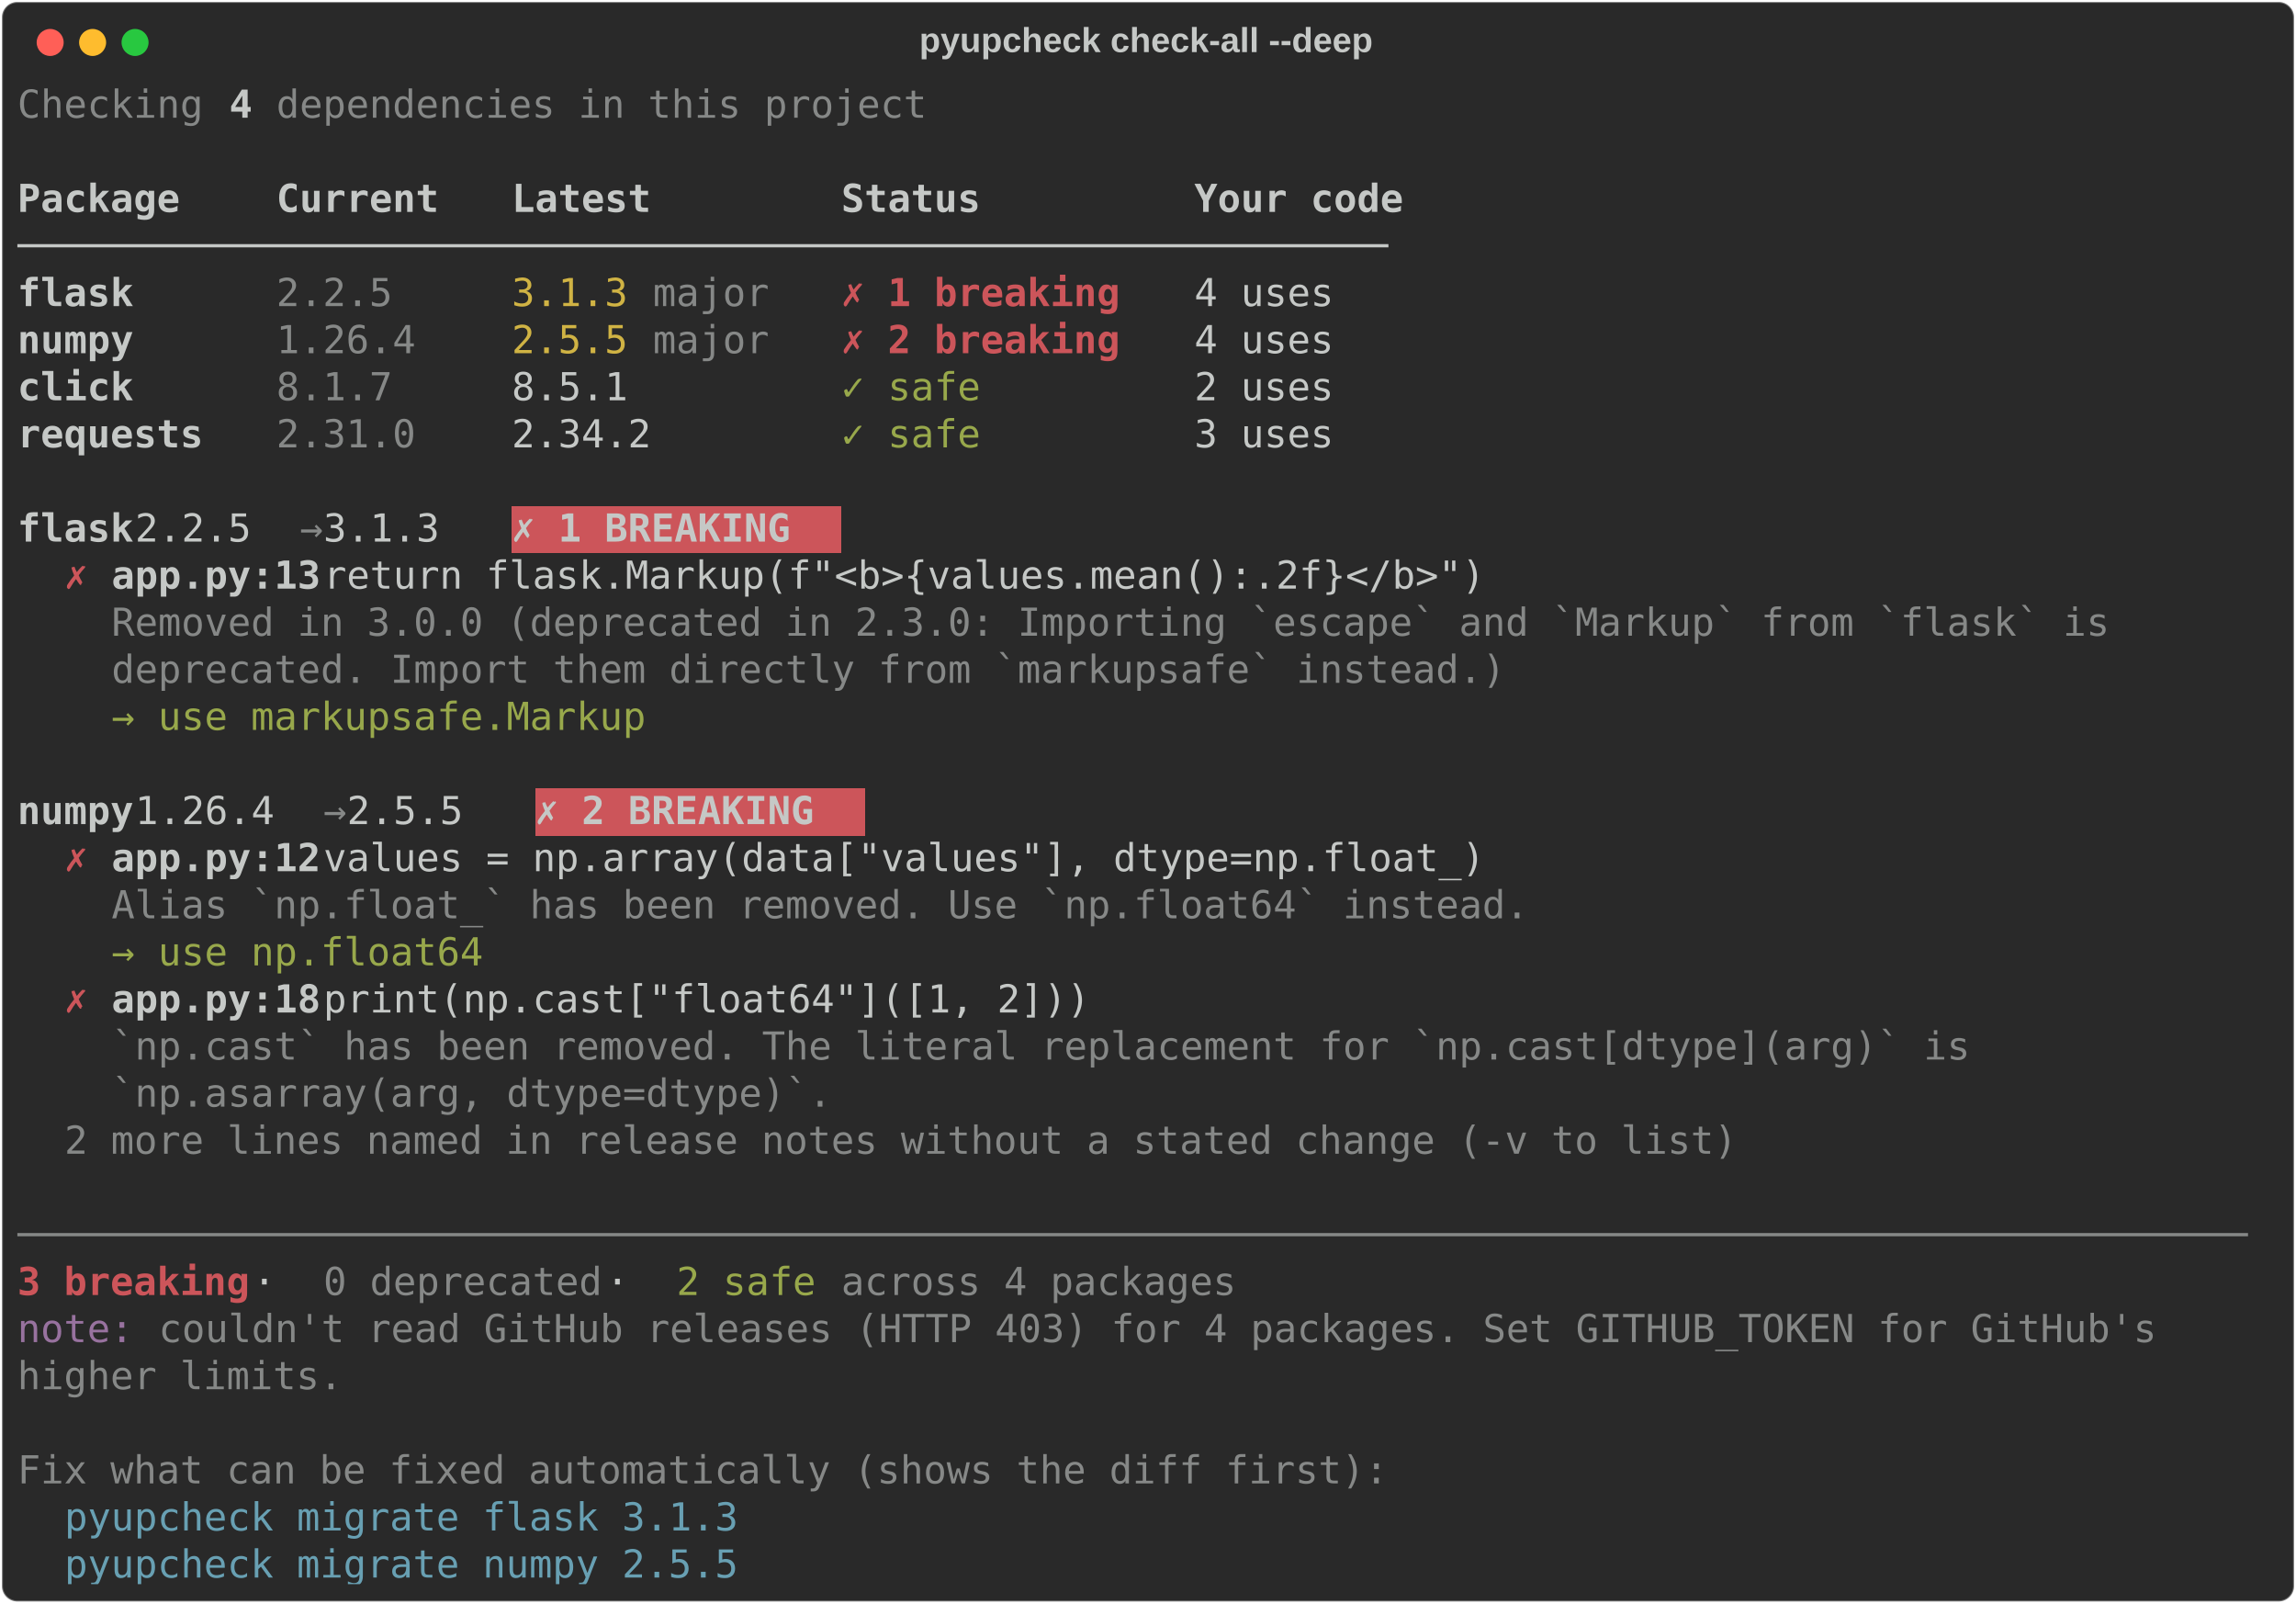
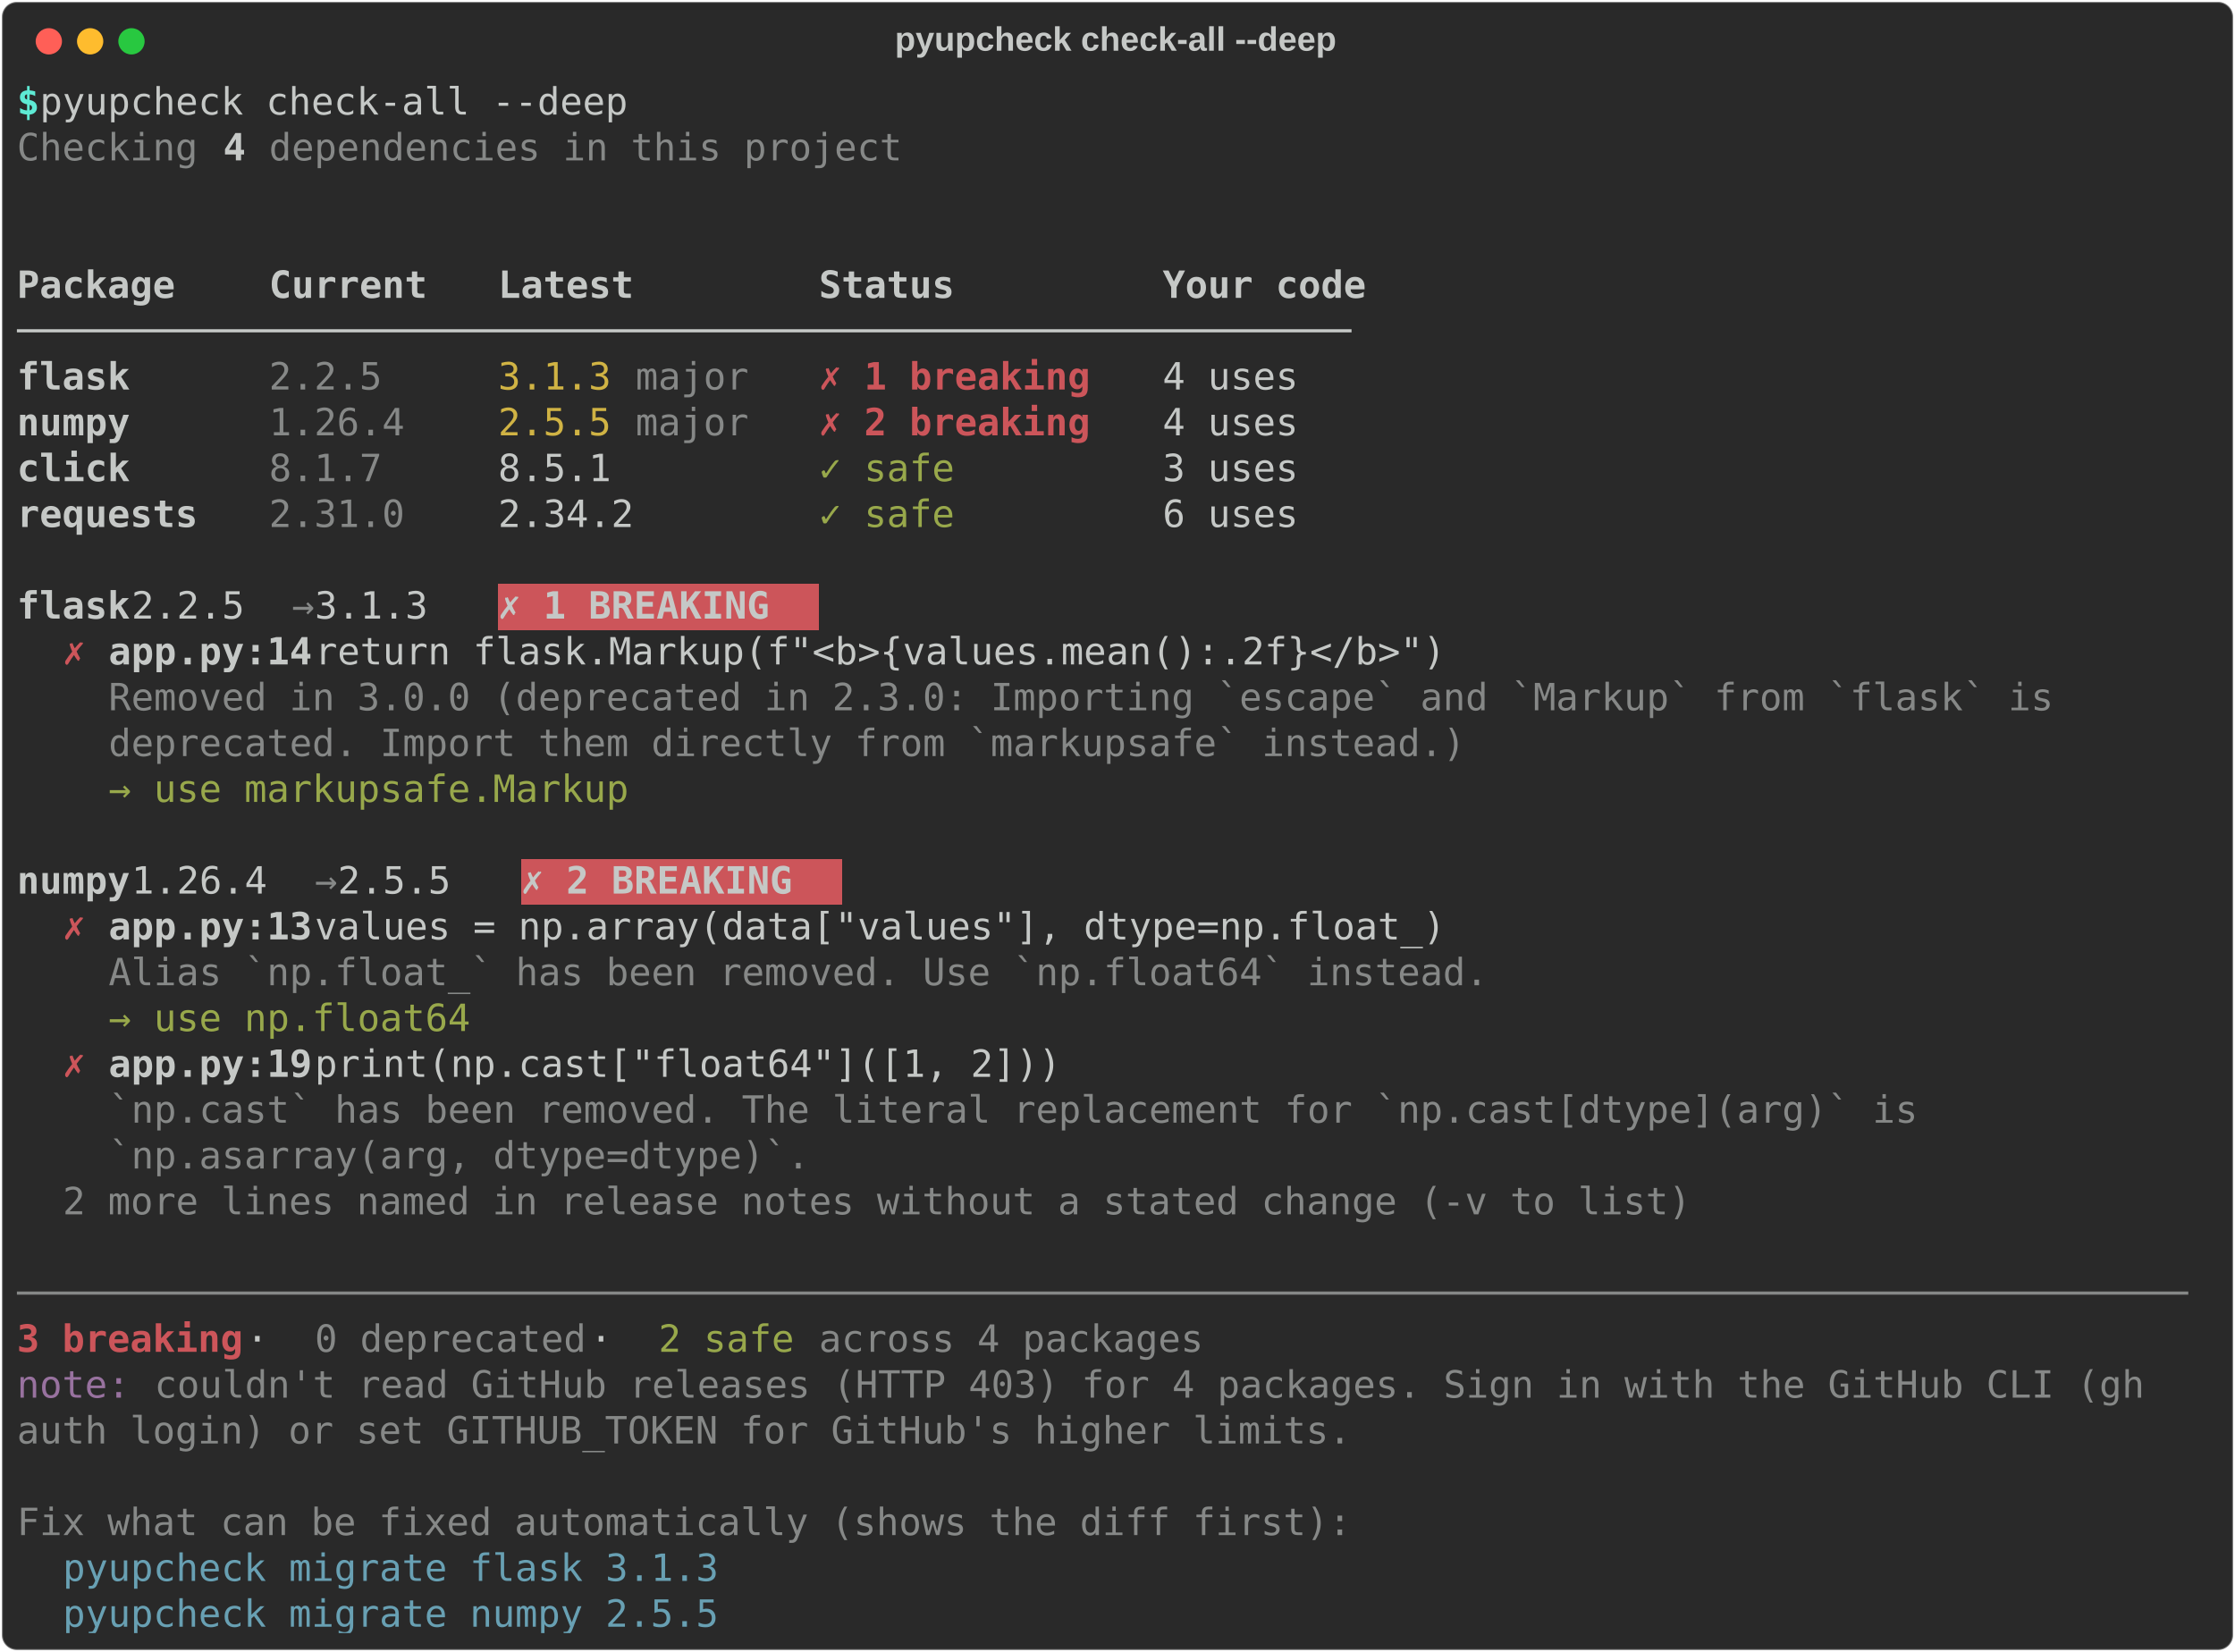
- <svg xmlns="http://www.w3.org/2000/svg" class="rich-terminal" viewBox="0 0 1190 830.8">
+ <svg xmlns="http://www.w3.org/2000/svg" class="rich-terminal" viewBox="0 0 1190 879.6">
  <style>

    @font-face {
        font-family: "Fira Code";
        src: local("FiraCode-Regular"),
                url("https://cdnjs.cloudflare.com/ajax/libs/firacode/6.2.0/woff2/FiraCode-Regular.woff2") format("woff2"),
                url("https://cdnjs.cloudflare.com/ajax/libs/firacode/6.2.0/woff/FiraCode-Regular.woff") format("woff");
        font-style: normal;
        font-weight: 400;
    }
    @font-face {
        font-family: "Fira Code";
        src: local("FiraCode-Bold"),
                url("https://cdnjs.cloudflare.com/ajax/libs/firacode/6.2.0/woff2/FiraCode-Bold.woff2") format("woff2"),
                url("https://cdnjs.cloudflare.com/ajax/libs/firacode/6.2.0/woff/FiraCode-Bold.woff") format("woff");
        font-style: bold;
        font-weight: 700;
    }

-     .terminal-2329905098-matrix {
+     .terminal-3283017345-matrix {
        font-family: Fira Code, monospace;
        font-size: 20px;
        line-height: 24.4px;
        font-variant-east-asian: full-width;
    }

-     .terminal-2329905098-title {
+     .terminal-3283017345-title {
        font-size: 18px;
        font-weight: bold;
        font-family: arial;
    }

-     .terminal-2329905098-r1 { fill: #868887 }
- .terminal-2329905098-r2 { fill: #c5c8c6 }
- .terminal-2329905098-r3 { fill: #c5c8c6;font-weight: bold }
- .terminal-2329905098-r4 { fill: #d0b344 }
- .terminal-2329905098-r5 { fill: #cc555a;font-weight: bold }
- .terminal-2329905098-r6 { fill: #98a84b }
- .terminal-2329905098-r7 { fill: #cc555a }
- .terminal-2329905098-r8 { fill: #98729f }
- .terminal-2329905098-r9 { fill: #68a0b3 }
+     .terminal-3283017345-r1 { fill: #5eead4;font-weight: bold }
+ .terminal-3283017345-r2 { fill: #c5c8c6 }
+ .terminal-3283017345-r3 { fill: #868887 }
+ .terminal-3283017345-r4 { fill: #c5c8c6;font-weight: bold }
+ .terminal-3283017345-r5 { fill: #d0b344 }
+ .terminal-3283017345-r6 { fill: #cc555a;font-weight: bold }
+ .terminal-3283017345-r7 { fill: #98a84b }
+ .terminal-3283017345-r8 { fill: #cc555a }
+ .terminal-3283017345-r9 { fill: #98729f }
+ .terminal-3283017345-r10 { fill: #68a0b3 }
    </style>
  <defs>
-     <clipPath id="terminal-2329905098-clip-terminal">
-       <rect x="0" y="0" width="1170.2" height="779.8" />
-     </clipPath>
-     <clipPath id="terminal-2329905098-line-0">
+     <clipPath id="terminal-3283017345-clip-terminal">
+       <rect x="0" y="0" width="1170.2" height="828.6" />
+     </clipPath>
+     <clipPath id="terminal-3283017345-line-0">
      <rect x="0" y="1.5" width="1171.2" height="24.65" />
    </clipPath>
-     <clipPath id="terminal-2329905098-line-1">
+     <clipPath id="terminal-3283017345-line-1">
      <rect x="0" y="25.9" width="1171.2" height="24.65" />
    </clipPath>
-     <clipPath id="terminal-2329905098-line-2">
+     <clipPath id="terminal-3283017345-line-2">
      <rect x="0" y="50.3" width="1171.2" height="24.65" />
    </clipPath>
-     <clipPath id="terminal-2329905098-line-3">
+     <clipPath id="terminal-3283017345-line-3">
      <rect x="0" y="74.7" width="1171.2" height="24.65" />
    </clipPath>
-     <clipPath id="terminal-2329905098-line-4">
+     <clipPath id="terminal-3283017345-line-4">
      <rect x="0" y="99.1" width="1171.2" height="24.65" />
    </clipPath>
-     <clipPath id="terminal-2329905098-line-5">
+     <clipPath id="terminal-3283017345-line-5">
      <rect x="0" y="123.5" width="1171.2" height="24.65" />
    </clipPath>
-     <clipPath id="terminal-2329905098-line-6">
+     <clipPath id="terminal-3283017345-line-6">
      <rect x="0" y="147.9" width="1171.2" height="24.65" />
    </clipPath>
-     <clipPath id="terminal-2329905098-line-7">
+     <clipPath id="terminal-3283017345-line-7">
      <rect x="0" y="172.3" width="1171.2" height="24.65" />
    </clipPath>
-     <clipPath id="terminal-2329905098-line-8">
+     <clipPath id="terminal-3283017345-line-8">
      <rect x="0" y="196.7" width="1171.2" height="24.65" />
    </clipPath>
-     <clipPath id="terminal-2329905098-line-9">
+     <clipPath id="terminal-3283017345-line-9">
      <rect x="0" y="221.1" width="1171.2" height="24.65" />
    </clipPath>
-     <clipPath id="terminal-2329905098-line-10">
+     <clipPath id="terminal-3283017345-line-10">
      <rect x="0" y="245.5" width="1171.2" height="24.65" />
    </clipPath>
-     <clipPath id="terminal-2329905098-line-11">
+     <clipPath id="terminal-3283017345-line-11">
      <rect x="0" y="269.9" width="1171.2" height="24.65" />
    </clipPath>
-     <clipPath id="terminal-2329905098-line-12">
+     <clipPath id="terminal-3283017345-line-12">
      <rect x="0" y="294.3" width="1171.2" height="24.65" />
    </clipPath>
-     <clipPath id="terminal-2329905098-line-13">
+     <clipPath id="terminal-3283017345-line-13">
      <rect x="0" y="318.7" width="1171.2" height="24.65" />
    </clipPath>
-     <clipPath id="terminal-2329905098-line-14">
+     <clipPath id="terminal-3283017345-line-14">
      <rect x="0" y="343.1" width="1171.2" height="24.65" />
    </clipPath>
-     <clipPath id="terminal-2329905098-line-15">
+     <clipPath id="terminal-3283017345-line-15">
      <rect x="0" y="367.5" width="1171.2" height="24.65" />
    </clipPath>
-     <clipPath id="terminal-2329905098-line-16">
+     <clipPath id="terminal-3283017345-line-16">
      <rect x="0" y="391.9" width="1171.2" height="24.65" />
    </clipPath>
-     <clipPath id="terminal-2329905098-line-17">
+     <clipPath id="terminal-3283017345-line-17">
      <rect x="0" y="416.3" width="1171.2" height="24.65" />
    </clipPath>
-     <clipPath id="terminal-2329905098-line-18">
+     <clipPath id="terminal-3283017345-line-18">
      <rect x="0" y="440.7" width="1171.2" height="24.65" />
    </clipPath>
-     <clipPath id="terminal-2329905098-line-19">
+     <clipPath id="terminal-3283017345-line-19">
      <rect x="0" y="465.1" width="1171.2" height="24.65" />
    </clipPath>
-     <clipPath id="terminal-2329905098-line-20">
+     <clipPath id="terminal-3283017345-line-20">
      <rect x="0" y="489.5" width="1171.2" height="24.65" />
    </clipPath>
-     <clipPath id="terminal-2329905098-line-21">
+     <clipPath id="terminal-3283017345-line-21">
      <rect x="0" y="513.9" width="1171.2" height="24.65" />
    </clipPath>
-     <clipPath id="terminal-2329905098-line-22">
+     <clipPath id="terminal-3283017345-line-22">
      <rect x="0" y="538.3" width="1171.2" height="24.65" />
    </clipPath>
-     <clipPath id="terminal-2329905098-line-23">
+     <clipPath id="terminal-3283017345-line-23">
      <rect x="0" y="562.7" width="1171.2" height="24.65" />
    </clipPath>
-     <clipPath id="terminal-2329905098-line-24">
+     <clipPath id="terminal-3283017345-line-24">
      <rect x="0" y="587.1" width="1171.2" height="24.65" />
    </clipPath>
-     <clipPath id="terminal-2329905098-line-25">
+     <clipPath id="terminal-3283017345-line-25">
      <rect x="0" y="611.5" width="1171.2" height="24.65" />
    </clipPath>
-     <clipPath id="terminal-2329905098-line-26">
+     <clipPath id="terminal-3283017345-line-26">
      <rect x="0" y="635.9" width="1171.2" height="24.65" />
    </clipPath>
-     <clipPath id="terminal-2329905098-line-27">
+     <clipPath id="terminal-3283017345-line-27">
      <rect x="0" y="660.3" width="1171.2" height="24.65" />
    </clipPath>
-     <clipPath id="terminal-2329905098-line-28">
+     <clipPath id="terminal-3283017345-line-28">
      <rect x="0" y="684.7" width="1171.2" height="24.65" />
    </clipPath>
-     <clipPath id="terminal-2329905098-line-29">
+     <clipPath id="terminal-3283017345-line-29">
      <rect x="0" y="709.1" width="1171.2" height="24.65" />
    </clipPath>
-     <clipPath id="terminal-2329905098-line-30">
+     <clipPath id="terminal-3283017345-line-30">
      <rect x="0" y="733.5" width="1171.2" height="24.65" />
    </clipPath>
+     <clipPath id="terminal-3283017345-line-31">
+       <rect x="0" y="757.9" width="1171.2" height="24.65" />
+     </clipPath>
+     <clipPath id="terminal-3283017345-line-32">
+       <rect x="0" y="782.3" width="1171.2" height="24.65" />
+     </clipPath>
  </defs>
-   <rect fill="#292929" stroke="rgba(255,255,255,0.35)" stroke-width="1" x="1" y="1" width="1188" height="828.8" rx="8" />
-   <text class="terminal-2329905098-title" fill="#c5c8c6" text-anchor="middle" x="594" y="27">pyupcheck check-all --deep</text>
+   <rect fill="#292929" stroke="rgba(255,255,255,0.35)" stroke-width="1" x="1" y="1" width="1188" height="877.6" rx="8" />
+   <text class="terminal-3283017345-title" fill="#c5c8c6" text-anchor="middle" x="594" y="27">pyupcheck check-all --deep</text>
  <g transform="translate(26,22)">
    <circle cx="0" cy="0" r="7" fill="#ff5f57" />
    <circle cx="22" cy="0" r="7" fill="#febc2e" />
    <circle cx="44" cy="0" r="7" fill="#28c840" />
  </g>
-   <g transform="translate(9, 41)" clip-path="url(#terminal-2329905098-clip-terminal)">
-     <rect fill="#cc555a" x="256.2" y="221.1" width="170.8" height="24.65" shape-rendering="crispEdges" />
-     <rect fill="#cc555a" x="268.4" y="367.5" width="170.8" height="24.65" shape-rendering="crispEdges" />
-     <g class="terminal-2329905098-matrix">
-       <text class="terminal-2329905098-r1" x="0" y="20" textLength="97.6" clip-path="url(#terminal-2329905098-line-0)">Checking</text>
-       <text class="terminal-2329905098-r3" x="109.8" y="20" textLength="12.2" clip-path="url(#terminal-2329905098-line-0)">4</text>
-       <text class="terminal-2329905098-r1" x="134.2" y="20" textLength="341.6" clip-path="url(#terminal-2329905098-line-0)">dependencies in this project</text>
-       <text class="terminal-2329905098-r2" x="1171.2" y="20" textLength="12.2" clip-path="url(#terminal-2329905098-line-0)">
- </text>
-       <text class="terminal-2329905098-r2" x="1171.2" y="44.4" textLength="12.2" clip-path="url(#terminal-2329905098-line-1)">
- </text>
-       <text class="terminal-2329905098-r3" x="0" y="68.8" textLength="97.6" clip-path="url(#terminal-2329905098-line-2)">Package </text>
-       <text class="terminal-2329905098-r3" x="134.2" y="68.8" textLength="85.4" clip-path="url(#terminal-2329905098-line-2)">Current</text>
-       <text class="terminal-2329905098-r3" x="256.2" y="68.8" textLength="134.2" clip-path="url(#terminal-2329905098-line-2)">Latest     </text>
-       <text class="terminal-2329905098-r3" x="427" y="68.8" textLength="146.4" clip-path="url(#terminal-2329905098-line-2)">Status      </text>
-       <text class="terminal-2329905098-r3" x="610" y="68.8" textLength="109.8" clip-path="url(#terminal-2329905098-line-2)">Your code</text>
-       <text class="terminal-2329905098-r2" x="1171.2" y="68.8" textLength="12.2" clip-path="url(#terminal-2329905098-line-2)">
- </text>
-       <text class="terminal-2329905098-r2" x="0" y="93.2" textLength="719.8" clip-path="url(#terminal-2329905098-line-3)">───────────────────────────────────────────────────────────</text>
-       <text class="terminal-2329905098-r2" x="1171.2" y="93.2" textLength="12.2" clip-path="url(#terminal-2329905098-line-3)">
- </text>
-       <text class="terminal-2329905098-r3" x="0" y="117.6" textLength="61" clip-path="url(#terminal-2329905098-line-4)">flask</text>
-       <text class="terminal-2329905098-r1" x="134.2" y="117.6" textLength="85.4" clip-path="url(#terminal-2329905098-line-4)">2.2.5  </text>
-       <text class="terminal-2329905098-r4" x="256.2" y="117.6" textLength="61" clip-path="url(#terminal-2329905098-line-4)">3.1.3</text>
-       <text class="terminal-2329905098-r1" x="329.4" y="117.6" textLength="61" clip-path="url(#terminal-2329905098-line-4)">major</text>
-       <text class="terminal-2329905098-r5" x="427" y="117.6" textLength="146.4" clip-path="url(#terminal-2329905098-line-4)">✗ 1 breaking</text>
-       <text class="terminal-2329905098-r2" x="610" y="117.6" textLength="109.8" clip-path="url(#terminal-2329905098-line-4)">4 uses   </text>
-       <text class="terminal-2329905098-r2" x="1171.2" y="117.6" textLength="12.2" clip-path="url(#terminal-2329905098-line-4)">
- </text>
-       <text class="terminal-2329905098-r3" x="0" y="142" textLength="61" clip-path="url(#terminal-2329905098-line-5)">numpy</text>
-       <text class="terminal-2329905098-r1" x="134.2" y="142" textLength="85.4" clip-path="url(#terminal-2329905098-line-5)">1.26.4 </text>
-       <text class="terminal-2329905098-r4" x="256.2" y="142" textLength="61" clip-path="url(#terminal-2329905098-line-5)">2.5.5</text>
-       <text class="terminal-2329905098-r1" x="329.4" y="142" textLength="61" clip-path="url(#terminal-2329905098-line-5)">major</text>
-       <text class="terminal-2329905098-r5" x="427" y="142" textLength="146.4" clip-path="url(#terminal-2329905098-line-5)">✗ 2 breaking</text>
-       <text class="terminal-2329905098-r2" x="610" y="142" textLength="109.8" clip-path="url(#terminal-2329905098-line-5)">4 uses   </text>
-       <text class="terminal-2329905098-r2" x="1171.2" y="142" textLength="12.2" clip-path="url(#terminal-2329905098-line-5)">
- </text>
-       <text class="terminal-2329905098-r3" x="0" y="166.4" textLength="61" clip-path="url(#terminal-2329905098-line-6)">click</text>
-       <text class="terminal-2329905098-r1" x="134.2" y="166.4" textLength="85.4" clip-path="url(#terminal-2329905098-line-6)">8.1.7  </text>
-       <text class="terminal-2329905098-r2" x="256.2" y="166.4" textLength="134.2" clip-path="url(#terminal-2329905098-line-6)">8.5.1      </text>
-       <text class="terminal-2329905098-r6" x="427" y="166.4" textLength="73.2" clip-path="url(#terminal-2329905098-line-6)">✓ safe</text>
-       <text class="terminal-2329905098-r2" x="610" y="166.4" textLength="109.8" clip-path="url(#terminal-2329905098-line-6)">2 uses   </text>
-       <text class="terminal-2329905098-r2" x="1171.2" y="166.4" textLength="12.2" clip-path="url(#terminal-2329905098-line-6)">
- </text>
-       <text class="terminal-2329905098-r3" x="0" y="190.8" textLength="97.6" clip-path="url(#terminal-2329905098-line-7)">requests</text>
-       <text class="terminal-2329905098-r1" x="134.2" y="190.8" textLength="85.4" clip-path="url(#terminal-2329905098-line-7)">2.31.0 </text>
-       <text class="terminal-2329905098-r2" x="256.2" y="190.8" textLength="134.2" clip-path="url(#terminal-2329905098-line-7)">2.34.2     </text>
-       <text class="terminal-2329905098-r6" x="427" y="190.8" textLength="73.2" clip-path="url(#terminal-2329905098-line-7)">✓ safe</text>
-       <text class="terminal-2329905098-r2" x="610" y="190.8" textLength="109.8" clip-path="url(#terminal-2329905098-line-7)">3 uses   </text>
-       <text class="terminal-2329905098-r2" x="1171.2" y="190.8" textLength="12.2" clip-path="url(#terminal-2329905098-line-7)">
- </text>
-       <text class="terminal-2329905098-r2" x="1171.2" y="215.2" textLength="12.2" clip-path="url(#terminal-2329905098-line-8)">
- </text>
-       <text class="terminal-2329905098-r3" x="0" y="239.6" textLength="61" clip-path="url(#terminal-2329905098-line-9)">flask</text>
-       <text class="terminal-2329905098-r2" x="61" y="239.6" textLength="85.4" clip-path="url(#terminal-2329905098-line-9)"> 2.2.5 </text>
-       <text class="terminal-2329905098-r1" x="146.4" y="239.6" textLength="12.2" clip-path="url(#terminal-2329905098-line-9)">→</text>
-       <text class="terminal-2329905098-r2" x="158.6" y="239.6" textLength="97.6" clip-path="url(#terminal-2329905098-line-9)"> 3.1.3  </text>
-       <text class="terminal-2329905098-r3" x="256.2" y="239.6" textLength="170.8" clip-path="url(#terminal-2329905098-line-9)"> ✗ 1 BREAKING </text>
-       <text class="terminal-2329905098-r2" x="1171.2" y="239.6" textLength="12.2" clip-path="url(#terminal-2329905098-line-9)">
- </text>
-       <text class="terminal-2329905098-r7" x="24.4" y="264" textLength="12.2" clip-path="url(#terminal-2329905098-line-10)">✗</text>
-       <text class="terminal-2329905098-r3" x="48.8" y="264" textLength="109.8" clip-path="url(#terminal-2329905098-line-10)">app.py:13</text>
-       <text class="terminal-2329905098-r2" x="158.6" y="264" textLength="634.4" clip-path="url(#terminal-2329905098-line-10)">  return flask.Markup(f"&lt;b&gt;{values.mean():.2f}&lt;/b&gt;")</text>
-       <text class="terminal-2329905098-r2" x="1171.2" y="264" textLength="12.2" clip-path="url(#terminal-2329905098-line-10)">
- </text>
-       <text class="terminal-2329905098-r1" x="48.8" y="288.4" textLength="1061.4" clip-path="url(#terminal-2329905098-line-11)">Removed in 3.0.0 (deprecated in 2.3.0: Importing `escape` and `Markup` from `flask` is </text>
-       <text class="terminal-2329905098-r2" x="1171.2" y="288.4" textLength="12.2" clip-path="url(#terminal-2329905098-line-11)">
- </text>
-       <text class="terminal-2329905098-r1" x="48.8" y="312.8" textLength="732" clip-path="url(#terminal-2329905098-line-12)">deprecated. Import them directly from `markupsafe` instead.)</text>
-       <text class="terminal-2329905098-r2" x="1171.2" y="312.8" textLength="12.2" clip-path="url(#terminal-2329905098-line-12)">
- </text>
-       <text class="terminal-2329905098-r6" x="48.8" y="337.2" textLength="280.6" clip-path="url(#terminal-2329905098-line-13)">→ use markupsafe.Markup</text>
-       <text class="terminal-2329905098-r2" x="1171.2" y="337.2" textLength="12.2" clip-path="url(#terminal-2329905098-line-13)">
- </text>
-       <text class="terminal-2329905098-r2" x="1171.2" y="361.6" textLength="12.2" clip-path="url(#terminal-2329905098-line-14)">
- </text>
-       <text class="terminal-2329905098-r3" x="0" y="386" textLength="61" clip-path="url(#terminal-2329905098-line-15)">numpy</text>
-       <text class="terminal-2329905098-r2" x="61" y="386" textLength="97.6" clip-path="url(#terminal-2329905098-line-15)"> 1.26.4 </text>
-       <text class="terminal-2329905098-r1" x="158.6" y="386" textLength="12.2" clip-path="url(#terminal-2329905098-line-15)">→</text>
-       <text class="terminal-2329905098-r2" x="170.8" y="386" textLength="97.6" clip-path="url(#terminal-2329905098-line-15)"> 2.5.5  </text>
-       <text class="terminal-2329905098-r3" x="268.4" y="386" textLength="170.8" clip-path="url(#terminal-2329905098-line-15)"> ✗ 2 BREAKING </text>
-       <text class="terminal-2329905098-r2" x="1171.2" y="386" textLength="12.2" clip-path="url(#terminal-2329905098-line-15)">
- </text>
-       <text class="terminal-2329905098-r7" x="24.4" y="410.4" textLength="12.2" clip-path="url(#terminal-2329905098-line-16)">✗</text>
-       <text class="terminal-2329905098-r3" x="48.8" y="410.4" textLength="109.8" clip-path="url(#terminal-2329905098-line-16)">app.py:12</text>
-       <text class="terminal-2329905098-r2" x="158.6" y="410.4" textLength="634.4" clip-path="url(#terminal-2329905098-line-16)">  values = np.array(data["values"], dtype=np.float_)</text>
-       <text class="terminal-2329905098-r2" x="1171.2" y="410.4" textLength="12.2" clip-path="url(#terminal-2329905098-line-16)">
- </text>
-       <text class="terminal-2329905098-r1" x="48.8" y="434.8" textLength="744.2" clip-path="url(#terminal-2329905098-line-17)">Alias `np.float_` has been removed. Use `np.float64` instead.</text>
-       <text class="terminal-2329905098-r2" x="1171.2" y="434.8" textLength="12.2" clip-path="url(#terminal-2329905098-line-17)">
- </text>
-       <text class="terminal-2329905098-r6" x="48.8" y="459.2" textLength="195.2" clip-path="url(#terminal-2329905098-line-18)">→ use np.float64</text>
-       <text class="terminal-2329905098-r2" x="1171.2" y="459.2" textLength="12.2" clip-path="url(#terminal-2329905098-line-18)">
- </text>
-       <text class="terminal-2329905098-r7" x="24.4" y="483.6" textLength="12.2" clip-path="url(#terminal-2329905098-line-19)">✗</text>
-       <text class="terminal-2329905098-r3" x="48.8" y="483.6" textLength="109.8" clip-path="url(#terminal-2329905098-line-19)">app.py:18</text>
-       <text class="terminal-2329905098-r2" x="158.6" y="483.6" textLength="427" clip-path="url(#terminal-2329905098-line-19)">  print(np.cast["float64"]([1, 2]))</text>
-       <text class="terminal-2329905098-r2" x="1171.2" y="483.6" textLength="12.2" clip-path="url(#terminal-2329905098-line-19)">
- </text>
-       <text class="terminal-2329905098-r1" x="48.8" y="508" textLength="988.2" clip-path="url(#terminal-2329905098-line-20)">`np.cast` has been removed. The literal replacement for `np.cast[dtype](arg)` is </text>
-       <text class="terminal-2329905098-r2" x="1171.2" y="508" textLength="12.2" clip-path="url(#terminal-2329905098-line-20)">
- </text>
-       <text class="terminal-2329905098-r1" x="48.8" y="532.4" textLength="378.2" clip-path="url(#terminal-2329905098-line-21)">`np.asarray(arg, dtype=dtype)`.</text>
-       <text class="terminal-2329905098-r2" x="1171.2" y="532.4" textLength="12.2" clip-path="url(#terminal-2329905098-line-21)">
- </text>
-       <text class="terminal-2329905098-r1" x="24.4" y="556.8" textLength="878.4" clip-path="url(#terminal-2329905098-line-22)">2 more lines named in release notes without a stated change (-v to list)</text>
-       <text class="terminal-2329905098-r2" x="1171.2" y="556.8" textLength="12.2" clip-path="url(#terminal-2329905098-line-22)">
- </text>
-       <text class="terminal-2329905098-r2" x="1171.2" y="581.2" textLength="12.2" clip-path="url(#terminal-2329905098-line-23)">
- </text>
-       <text class="terminal-2329905098-r1" x="0" y="605.6" textLength="1171.2" clip-path="url(#terminal-2329905098-line-24)">────────────────────────────────────────────────────────────────────────────────────────────────</text>
-       <text class="terminal-2329905098-r2" x="1171.2" y="605.6" textLength="12.2" clip-path="url(#terminal-2329905098-line-24)">
- </text>
-       <text class="terminal-2329905098-r5" x="0" y="630" textLength="122" clip-path="url(#terminal-2329905098-line-25)">3 breaking</text>
-       <text class="terminal-2329905098-r2" x="122" y="630" textLength="36.6" clip-path="url(#terminal-2329905098-line-25)"> · </text>
-       <text class="terminal-2329905098-r1" x="158.6" y="630" textLength="146.4" clip-path="url(#terminal-2329905098-line-25)">0 deprecated</text>
-       <text class="terminal-2329905098-r2" x="305" y="630" textLength="36.6" clip-path="url(#terminal-2329905098-line-25)"> · </text>
-       <text class="terminal-2329905098-r6" x="341.6" y="630" textLength="73.2" clip-path="url(#terminal-2329905098-line-25)">2 safe</text>
-       <text class="terminal-2329905098-r1" x="427" y="630" textLength="207.4" clip-path="url(#terminal-2329905098-line-25)">across 4 packages</text>
-       <text class="terminal-2329905098-r2" x="1171.2" y="630" textLength="12.2" clip-path="url(#terminal-2329905098-line-25)">
- </text>
-       <text class="terminal-2329905098-r8" x="0" y="654.4" textLength="61" clip-path="url(#terminal-2329905098-line-26)">note:</text>
-       <text class="terminal-2329905098-r1" x="73.2" y="654.4" textLength="1061.4" clip-path="url(#terminal-2329905098-line-26)">couldn't read GitHub releases (HTTP 403) for 4 packages. Set GITHUB_TOKEN for GitHub's </text>
-       <text class="terminal-2329905098-r2" x="1171.2" y="654.4" textLength="12.2" clip-path="url(#terminal-2329905098-line-26)">
- </text>
-       <text class="terminal-2329905098-r1" x="0" y="678.8" textLength="170.8" clip-path="url(#terminal-2329905098-line-27)">higher limits.</text>
-       <text class="terminal-2329905098-r2" x="1171.2" y="678.8" textLength="12.2" clip-path="url(#terminal-2329905098-line-27)">
- </text>
-       <text class="terminal-2329905098-r2" x="1171.2" y="703.2" textLength="12.2" clip-path="url(#terminal-2329905098-line-28)">
- </text>
-       <text class="terminal-2329905098-r1" x="0" y="727.6" textLength="719.8" clip-path="url(#terminal-2329905098-line-29)">Fix what can be fixed automatically (shows the diff first):</text>
-       <text class="terminal-2329905098-r2" x="1171.2" y="727.6" textLength="12.2" clip-path="url(#terminal-2329905098-line-29)">
- </text>
-       <text class="terminal-2329905098-r9" x="24.4" y="752" textLength="353.8" clip-path="url(#terminal-2329905098-line-30)">pyupcheck migrate flask 3.1.3</text>
-       <text class="terminal-2329905098-r2" x="1171.2" y="752" textLength="12.2" clip-path="url(#terminal-2329905098-line-30)">
- </text>
-       <text class="terminal-2329905098-r9" x="24.4" y="776.4" textLength="353.8" clip-path="url(#terminal-2329905098-line-31)">pyupcheck migrate numpy 2.5.5</text>
-       <text class="terminal-2329905098-r2" x="1171.2" y="776.4" textLength="12.2" clip-path="url(#terminal-2329905098-line-31)">
+   <g transform="translate(9, 41)" clip-path="url(#terminal-3283017345-clip-terminal)">
+     <rect fill="#cc555a" x="256.2" y="269.9" width="170.8" height="24.65" shape-rendering="crispEdges" />
+     <rect fill="#cc555a" x="268.4" y="416.3" width="170.8" height="24.65" shape-rendering="crispEdges" />
+     <g class="terminal-3283017345-matrix">
+       <text class="terminal-3283017345-r1" x="0" y="20" textLength="12.2" clip-path="url(#terminal-3283017345-line-0)">$</text>
+       <text class="terminal-3283017345-r2" x="12.2" y="20" textLength="329.4" clip-path="url(#terminal-3283017345-line-0)"> pyupcheck check-all --deep</text>
+       <text class="terminal-3283017345-r2" x="1171.2" y="20" textLength="12.2" clip-path="url(#terminal-3283017345-line-0)">
+ </text>
+       <text class="terminal-3283017345-r3" x="0" y="44.4" textLength="97.6" clip-path="url(#terminal-3283017345-line-1)">Checking</text>
+       <text class="terminal-3283017345-r4" x="109.8" y="44.4" textLength="12.2" clip-path="url(#terminal-3283017345-line-1)">4</text>
+       <text class="terminal-3283017345-r3" x="134.2" y="44.4" textLength="341.6" clip-path="url(#terminal-3283017345-line-1)">dependencies in this project</text>
+       <text class="terminal-3283017345-r2" x="1171.2" y="44.4" textLength="12.2" clip-path="url(#terminal-3283017345-line-1)">
+ </text>
+       <text class="terminal-3283017345-r2" x="1171.2" y="68.8" textLength="12.2" clip-path="url(#terminal-3283017345-line-2)">
+ </text>
+       <text class="terminal-3283017345-r2" x="1171.2" y="93.2" textLength="12.2" clip-path="url(#terminal-3283017345-line-3)">
+ </text>
+       <text class="terminal-3283017345-r4" x="0" y="117.6" textLength="97.6" clip-path="url(#terminal-3283017345-line-4)">Package </text>
+       <text class="terminal-3283017345-r4" x="134.2" y="117.6" textLength="85.4" clip-path="url(#terminal-3283017345-line-4)">Current</text>
+       <text class="terminal-3283017345-r4" x="256.2" y="117.6" textLength="134.2" clip-path="url(#terminal-3283017345-line-4)">Latest     </text>
+       <text class="terminal-3283017345-r4" x="427" y="117.6" textLength="146.4" clip-path="url(#terminal-3283017345-line-4)">Status      </text>
+       <text class="terminal-3283017345-r4" x="610" y="117.6" textLength="109.8" clip-path="url(#terminal-3283017345-line-4)">Your code</text>
+       <text class="terminal-3283017345-r2" x="1171.2" y="117.6" textLength="12.2" clip-path="url(#terminal-3283017345-line-4)">
+ </text>
+       <text class="terminal-3283017345-r2" x="0" y="142" textLength="719.8" clip-path="url(#terminal-3283017345-line-5)">───────────────────────────────────────────────────────────</text>
+       <text class="terminal-3283017345-r2" x="1171.2" y="142" textLength="12.2" clip-path="url(#terminal-3283017345-line-5)">
+ </text>
+       <text class="terminal-3283017345-r4" x="0" y="166.4" textLength="61" clip-path="url(#terminal-3283017345-line-6)">flask</text>
+       <text class="terminal-3283017345-r3" x="134.2" y="166.4" textLength="85.4" clip-path="url(#terminal-3283017345-line-6)">2.2.5  </text>
+       <text class="terminal-3283017345-r5" x="256.2" y="166.4" textLength="61" clip-path="url(#terminal-3283017345-line-6)">3.1.3</text>
+       <text class="terminal-3283017345-r3" x="329.4" y="166.4" textLength="61" clip-path="url(#terminal-3283017345-line-6)">major</text>
+       <text class="terminal-3283017345-r6" x="427" y="166.4" textLength="146.4" clip-path="url(#terminal-3283017345-line-6)">✗ 1 breaking</text>
+       <text class="terminal-3283017345-r2" x="610" y="166.4" textLength="109.8" clip-path="url(#terminal-3283017345-line-6)">4 uses   </text>
+       <text class="terminal-3283017345-r2" x="1171.2" y="166.4" textLength="12.2" clip-path="url(#terminal-3283017345-line-6)">
+ </text>
+       <text class="terminal-3283017345-r4" x="0" y="190.8" textLength="61" clip-path="url(#terminal-3283017345-line-7)">numpy</text>
+       <text class="terminal-3283017345-r3" x="134.2" y="190.8" textLength="85.4" clip-path="url(#terminal-3283017345-line-7)">1.26.4 </text>
+       <text class="terminal-3283017345-r5" x="256.2" y="190.8" textLength="61" clip-path="url(#terminal-3283017345-line-7)">2.5.5</text>
+       <text class="terminal-3283017345-r3" x="329.4" y="190.8" textLength="61" clip-path="url(#terminal-3283017345-line-7)">major</text>
+       <text class="terminal-3283017345-r6" x="427" y="190.8" textLength="146.4" clip-path="url(#terminal-3283017345-line-7)">✗ 2 breaking</text>
+       <text class="terminal-3283017345-r2" x="610" y="190.8" textLength="109.8" clip-path="url(#terminal-3283017345-line-7)">4 uses   </text>
+       <text class="terminal-3283017345-r2" x="1171.2" y="190.8" textLength="12.2" clip-path="url(#terminal-3283017345-line-7)">
+ </text>
+       <text class="terminal-3283017345-r4" x="0" y="215.2" textLength="61" clip-path="url(#terminal-3283017345-line-8)">click</text>
+       <text class="terminal-3283017345-r3" x="134.2" y="215.2" textLength="85.4" clip-path="url(#terminal-3283017345-line-8)">8.1.7  </text>
+       <text class="terminal-3283017345-r2" x="256.2" y="215.2" textLength="134.2" clip-path="url(#terminal-3283017345-line-8)">8.5.1      </text>
+       <text class="terminal-3283017345-r7" x="427" y="215.2" textLength="73.2" clip-path="url(#terminal-3283017345-line-8)">✓ safe</text>
+       <text class="terminal-3283017345-r2" x="610" y="215.2" textLength="109.8" clip-path="url(#terminal-3283017345-line-8)">3 uses   </text>
+       <text class="terminal-3283017345-r2" x="1171.2" y="215.2" textLength="12.2" clip-path="url(#terminal-3283017345-line-8)">
+ </text>
+       <text class="terminal-3283017345-r4" x="0" y="239.6" textLength="97.6" clip-path="url(#terminal-3283017345-line-9)">requests</text>
+       <text class="terminal-3283017345-r3" x="134.2" y="239.6" textLength="85.4" clip-path="url(#terminal-3283017345-line-9)">2.31.0 </text>
+       <text class="terminal-3283017345-r2" x="256.2" y="239.6" textLength="134.2" clip-path="url(#terminal-3283017345-line-9)">2.34.2     </text>
+       <text class="terminal-3283017345-r7" x="427" y="239.6" textLength="73.2" clip-path="url(#terminal-3283017345-line-9)">✓ safe</text>
+       <text class="terminal-3283017345-r2" x="610" y="239.6" textLength="109.8" clip-path="url(#terminal-3283017345-line-9)">6 uses   </text>
+       <text class="terminal-3283017345-r2" x="1171.2" y="239.6" textLength="12.2" clip-path="url(#terminal-3283017345-line-9)">
+ </text>
+       <text class="terminal-3283017345-r2" x="1171.2" y="264" textLength="12.2" clip-path="url(#terminal-3283017345-line-10)">
+ </text>
+       <text class="terminal-3283017345-r4" x="0" y="288.4" textLength="61" clip-path="url(#terminal-3283017345-line-11)">flask</text>
+       <text class="terminal-3283017345-r2" x="61" y="288.4" textLength="85.4" clip-path="url(#terminal-3283017345-line-11)"> 2.2.5 </text>
+       <text class="terminal-3283017345-r3" x="146.4" y="288.4" textLength="12.2" clip-path="url(#terminal-3283017345-line-11)">→</text>
+       <text class="terminal-3283017345-r2" x="158.6" y="288.4" textLength="97.6" clip-path="url(#terminal-3283017345-line-11)"> 3.1.3  </text>
+       <text class="terminal-3283017345-r4" x="256.2" y="288.4" textLength="170.8" clip-path="url(#terminal-3283017345-line-11)"> ✗ 1 BREAKING </text>
+       <text class="terminal-3283017345-r2" x="1171.2" y="288.4" textLength="12.2" clip-path="url(#terminal-3283017345-line-11)">
+ </text>
+       <text class="terminal-3283017345-r8" x="24.4" y="312.8" textLength="12.2" clip-path="url(#terminal-3283017345-line-12)">✗</text>
+       <text class="terminal-3283017345-r4" x="48.8" y="312.8" textLength="109.8" clip-path="url(#terminal-3283017345-line-12)">app.py:14</text>
+       <text class="terminal-3283017345-r2" x="158.6" y="312.8" textLength="634.4" clip-path="url(#terminal-3283017345-line-12)">  return flask.Markup(f"&lt;b&gt;{values.mean():.2f}&lt;/b&gt;")</text>
+       <text class="terminal-3283017345-r2" x="1171.2" y="312.8" textLength="12.2" clip-path="url(#terminal-3283017345-line-12)">
+ </text>
+       <text class="terminal-3283017345-r3" x="48.8" y="337.2" textLength="1061.4" clip-path="url(#terminal-3283017345-line-13)">Removed in 3.0.0 (deprecated in 2.3.0: Importing `escape` and `Markup` from `flask` is </text>
+       <text class="terminal-3283017345-r2" x="1171.2" y="337.2" textLength="12.2" clip-path="url(#terminal-3283017345-line-13)">
+ </text>
+       <text class="terminal-3283017345-r3" x="48.8" y="361.6" textLength="732" clip-path="url(#terminal-3283017345-line-14)">deprecated. Import them directly from `markupsafe` instead.)</text>
+       <text class="terminal-3283017345-r2" x="1171.2" y="361.6" textLength="12.2" clip-path="url(#terminal-3283017345-line-14)">
+ </text>
+       <text class="terminal-3283017345-r7" x="48.8" y="386" textLength="280.6" clip-path="url(#terminal-3283017345-line-15)">→ use markupsafe.Markup</text>
+       <text class="terminal-3283017345-r2" x="1171.2" y="386" textLength="12.2" clip-path="url(#terminal-3283017345-line-15)">
+ </text>
+       <text class="terminal-3283017345-r2" x="1171.2" y="410.4" textLength="12.2" clip-path="url(#terminal-3283017345-line-16)">
+ </text>
+       <text class="terminal-3283017345-r4" x="0" y="434.8" textLength="61" clip-path="url(#terminal-3283017345-line-17)">numpy</text>
+       <text class="terminal-3283017345-r2" x="61" y="434.8" textLength="97.6" clip-path="url(#terminal-3283017345-line-17)"> 1.26.4 </text>
+       <text class="terminal-3283017345-r3" x="158.6" y="434.8" textLength="12.2" clip-path="url(#terminal-3283017345-line-17)">→</text>
+       <text class="terminal-3283017345-r2" x="170.8" y="434.8" textLength="97.6" clip-path="url(#terminal-3283017345-line-17)"> 2.5.5  </text>
+       <text class="terminal-3283017345-r4" x="268.4" y="434.8" textLength="170.8" clip-path="url(#terminal-3283017345-line-17)"> ✗ 2 BREAKING </text>
+       <text class="terminal-3283017345-r2" x="1171.2" y="434.8" textLength="12.2" clip-path="url(#terminal-3283017345-line-17)">
+ </text>
+       <text class="terminal-3283017345-r8" x="24.4" y="459.2" textLength="12.2" clip-path="url(#terminal-3283017345-line-18)">✗</text>
+       <text class="terminal-3283017345-r4" x="48.8" y="459.2" textLength="109.8" clip-path="url(#terminal-3283017345-line-18)">app.py:13</text>
+       <text class="terminal-3283017345-r2" x="158.6" y="459.2" textLength="634.4" clip-path="url(#terminal-3283017345-line-18)">  values = np.array(data["values"], dtype=np.float_)</text>
+       <text class="terminal-3283017345-r2" x="1171.2" y="459.2" textLength="12.2" clip-path="url(#terminal-3283017345-line-18)">
+ </text>
+       <text class="terminal-3283017345-r3" x="48.8" y="483.6" textLength="744.2" clip-path="url(#terminal-3283017345-line-19)">Alias `np.float_` has been removed. Use `np.float64` instead.</text>
+       <text class="terminal-3283017345-r2" x="1171.2" y="483.6" textLength="12.2" clip-path="url(#terminal-3283017345-line-19)">
+ </text>
+       <text class="terminal-3283017345-r7" x="48.8" y="508" textLength="195.2" clip-path="url(#terminal-3283017345-line-20)">→ use np.float64</text>
+       <text class="terminal-3283017345-r2" x="1171.2" y="508" textLength="12.2" clip-path="url(#terminal-3283017345-line-20)">
+ </text>
+       <text class="terminal-3283017345-r8" x="24.4" y="532.4" textLength="12.2" clip-path="url(#terminal-3283017345-line-21)">✗</text>
+       <text class="terminal-3283017345-r4" x="48.8" y="532.4" textLength="109.8" clip-path="url(#terminal-3283017345-line-21)">app.py:19</text>
+       <text class="terminal-3283017345-r2" x="158.6" y="532.4" textLength="427" clip-path="url(#terminal-3283017345-line-21)">  print(np.cast["float64"]([1, 2]))</text>
+       <text class="terminal-3283017345-r2" x="1171.2" y="532.4" textLength="12.2" clip-path="url(#terminal-3283017345-line-21)">
+ </text>
+       <text class="terminal-3283017345-r3" x="48.8" y="556.8" textLength="988.2" clip-path="url(#terminal-3283017345-line-22)">`np.cast` has been removed. The literal replacement for `np.cast[dtype](arg)` is </text>
+       <text class="terminal-3283017345-r2" x="1171.2" y="556.8" textLength="12.2" clip-path="url(#terminal-3283017345-line-22)">
+ </text>
+       <text class="terminal-3283017345-r3" x="48.8" y="581.2" textLength="378.2" clip-path="url(#terminal-3283017345-line-23)">`np.asarray(arg, dtype=dtype)`.</text>
+       <text class="terminal-3283017345-r2" x="1171.2" y="581.2" textLength="12.2" clip-path="url(#terminal-3283017345-line-23)">
+ </text>
+       <text class="terminal-3283017345-r3" x="24.4" y="605.6" textLength="878.4" clip-path="url(#terminal-3283017345-line-24)">2 more lines named in release notes without a stated change (-v to list)</text>
+       <text class="terminal-3283017345-r2" x="1171.2" y="605.6" textLength="12.2" clip-path="url(#terminal-3283017345-line-24)">
+ </text>
+       <text class="terminal-3283017345-r2" x="1171.2" y="630" textLength="12.2" clip-path="url(#terminal-3283017345-line-25)">
+ </text>
+       <text class="terminal-3283017345-r3" x="0" y="654.4" textLength="1171.2" clip-path="url(#terminal-3283017345-line-26)">────────────────────────────────────────────────────────────────────────────────────────────────</text>
+       <text class="terminal-3283017345-r2" x="1171.2" y="654.4" textLength="12.2" clip-path="url(#terminal-3283017345-line-26)">
+ </text>
+       <text class="terminal-3283017345-r6" x="0" y="678.8" textLength="122" clip-path="url(#terminal-3283017345-line-27)">3 breaking</text>
+       <text class="terminal-3283017345-r2" x="122" y="678.8" textLength="36.6" clip-path="url(#terminal-3283017345-line-27)"> · </text>
+       <text class="terminal-3283017345-r3" x="158.6" y="678.8" textLength="146.4" clip-path="url(#terminal-3283017345-line-27)">0 deprecated</text>
+       <text class="terminal-3283017345-r2" x="305" y="678.8" textLength="36.6" clip-path="url(#terminal-3283017345-line-27)"> · </text>
+       <text class="terminal-3283017345-r7" x="341.6" y="678.8" textLength="73.2" clip-path="url(#terminal-3283017345-line-27)">2 safe</text>
+       <text class="terminal-3283017345-r3" x="427" y="678.8" textLength="207.4" clip-path="url(#terminal-3283017345-line-27)">across 4 packages</text>
+       <text class="terminal-3283017345-r2" x="1171.2" y="678.8" textLength="12.2" clip-path="url(#terminal-3283017345-line-27)">
+ </text>
+       <text class="terminal-3283017345-r9" x="0" y="703.2" textLength="61" clip-path="url(#terminal-3283017345-line-28)">note:</text>
+       <text class="terminal-3283017345-r3" x="73.2" y="703.2" textLength="1085.8" clip-path="url(#terminal-3283017345-line-28)">couldn't read GitHub releases (HTTP 403) for 4 packages. Sign in with the GitHub CLI (gh </text>
+       <text class="terminal-3283017345-r2" x="1171.2" y="703.2" textLength="12.2" clip-path="url(#terminal-3283017345-line-28)">
+ </text>
+       <text class="terminal-3283017345-r3" x="0" y="727.6" textLength="719.8" clip-path="url(#terminal-3283017345-line-29)">auth login) or set GITHUB_TOKEN for GitHub's higher limits.</text>
+       <text class="terminal-3283017345-r2" x="1171.2" y="727.6" textLength="12.2" clip-path="url(#terminal-3283017345-line-29)">
+ </text>
+       <text class="terminal-3283017345-r2" x="1171.2" y="752" textLength="12.2" clip-path="url(#terminal-3283017345-line-30)">
+ </text>
+       <text class="terminal-3283017345-r3" x="0" y="776.4" textLength="719.8" clip-path="url(#terminal-3283017345-line-31)">Fix what can be fixed automatically (shows the diff first):</text>
+       <text class="terminal-3283017345-r2" x="1171.2" y="776.4" textLength="12.2" clip-path="url(#terminal-3283017345-line-31)">
+ </text>
+       <text class="terminal-3283017345-r10" x="24.4" y="800.8" textLength="353.8" clip-path="url(#terminal-3283017345-line-32)">pyupcheck migrate flask 3.1.3</text>
+       <text class="terminal-3283017345-r2" x="1171.2" y="800.8" textLength="12.2" clip-path="url(#terminal-3283017345-line-32)">
+ </text>
+       <text class="terminal-3283017345-r10" x="24.4" y="825.2" textLength="353.8" clip-path="url(#terminal-3283017345-line-33)">pyupcheck migrate numpy 2.5.5</text>
+       <text class="terminal-3283017345-r2" x="1171.2" y="825.2" textLength="12.2" clip-path="url(#terminal-3283017345-line-33)">
</text>
    </g>
  </g>
</svg>
